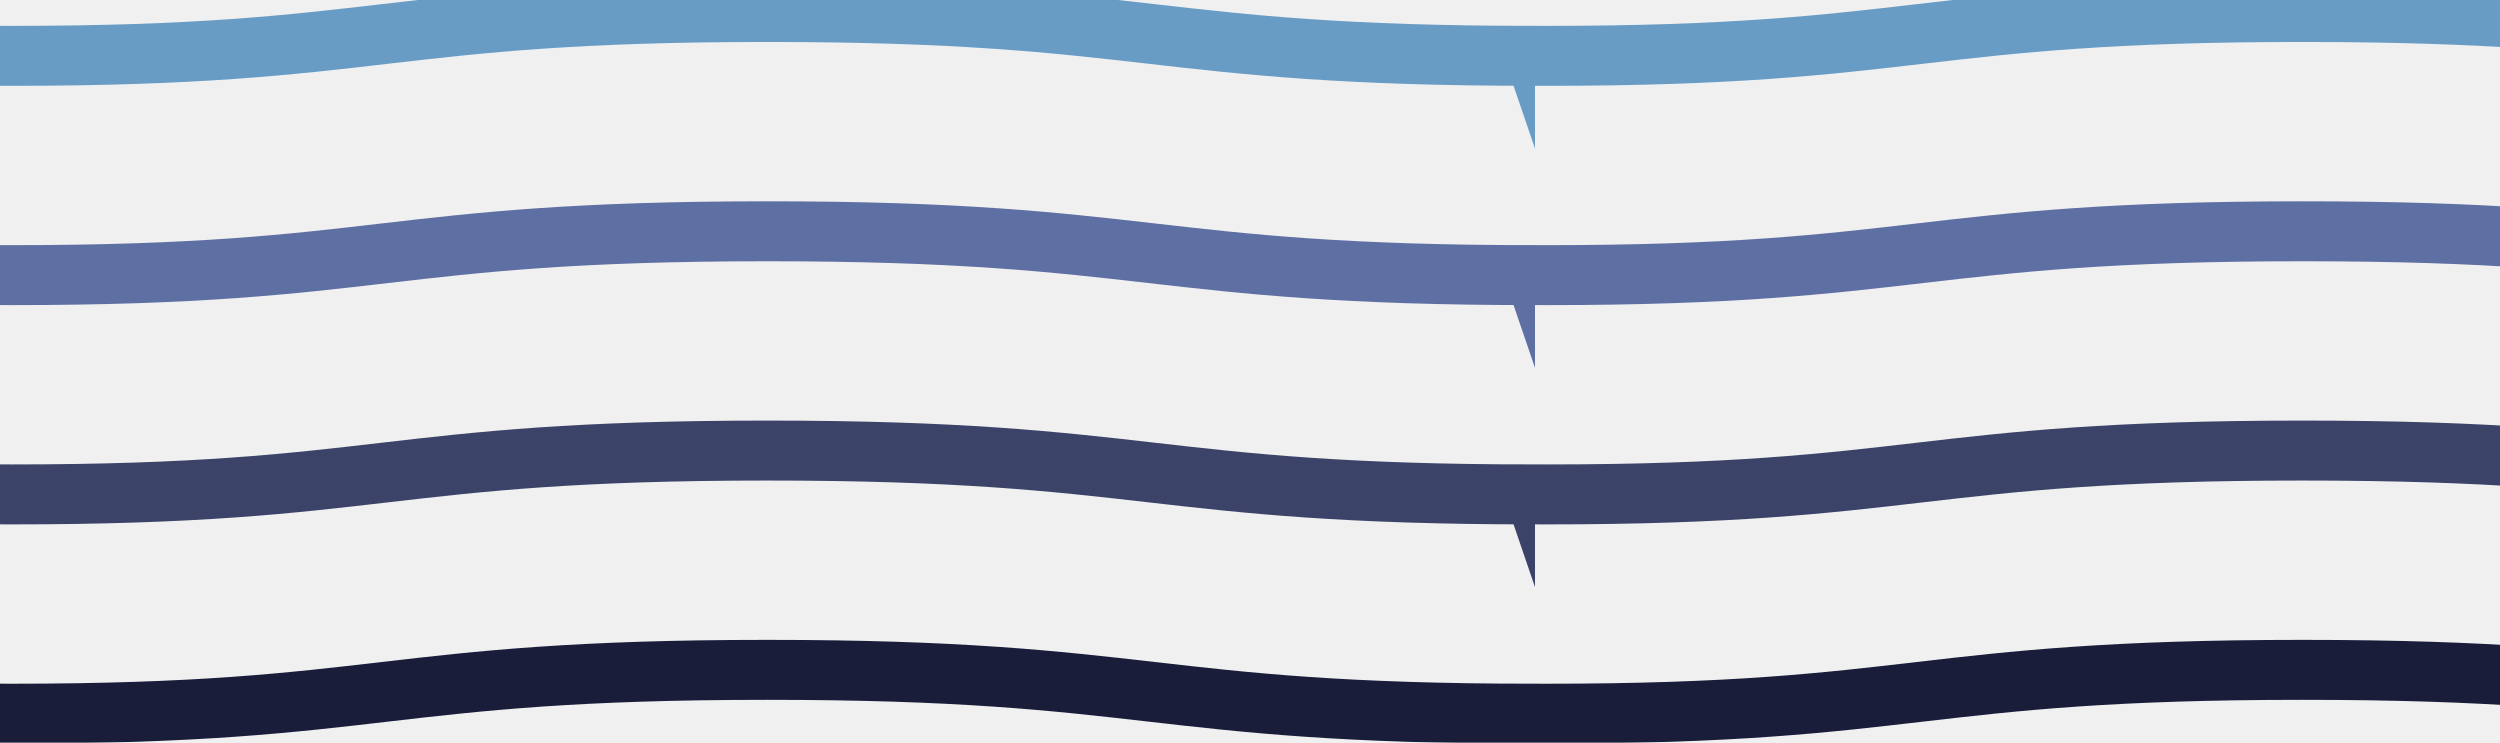
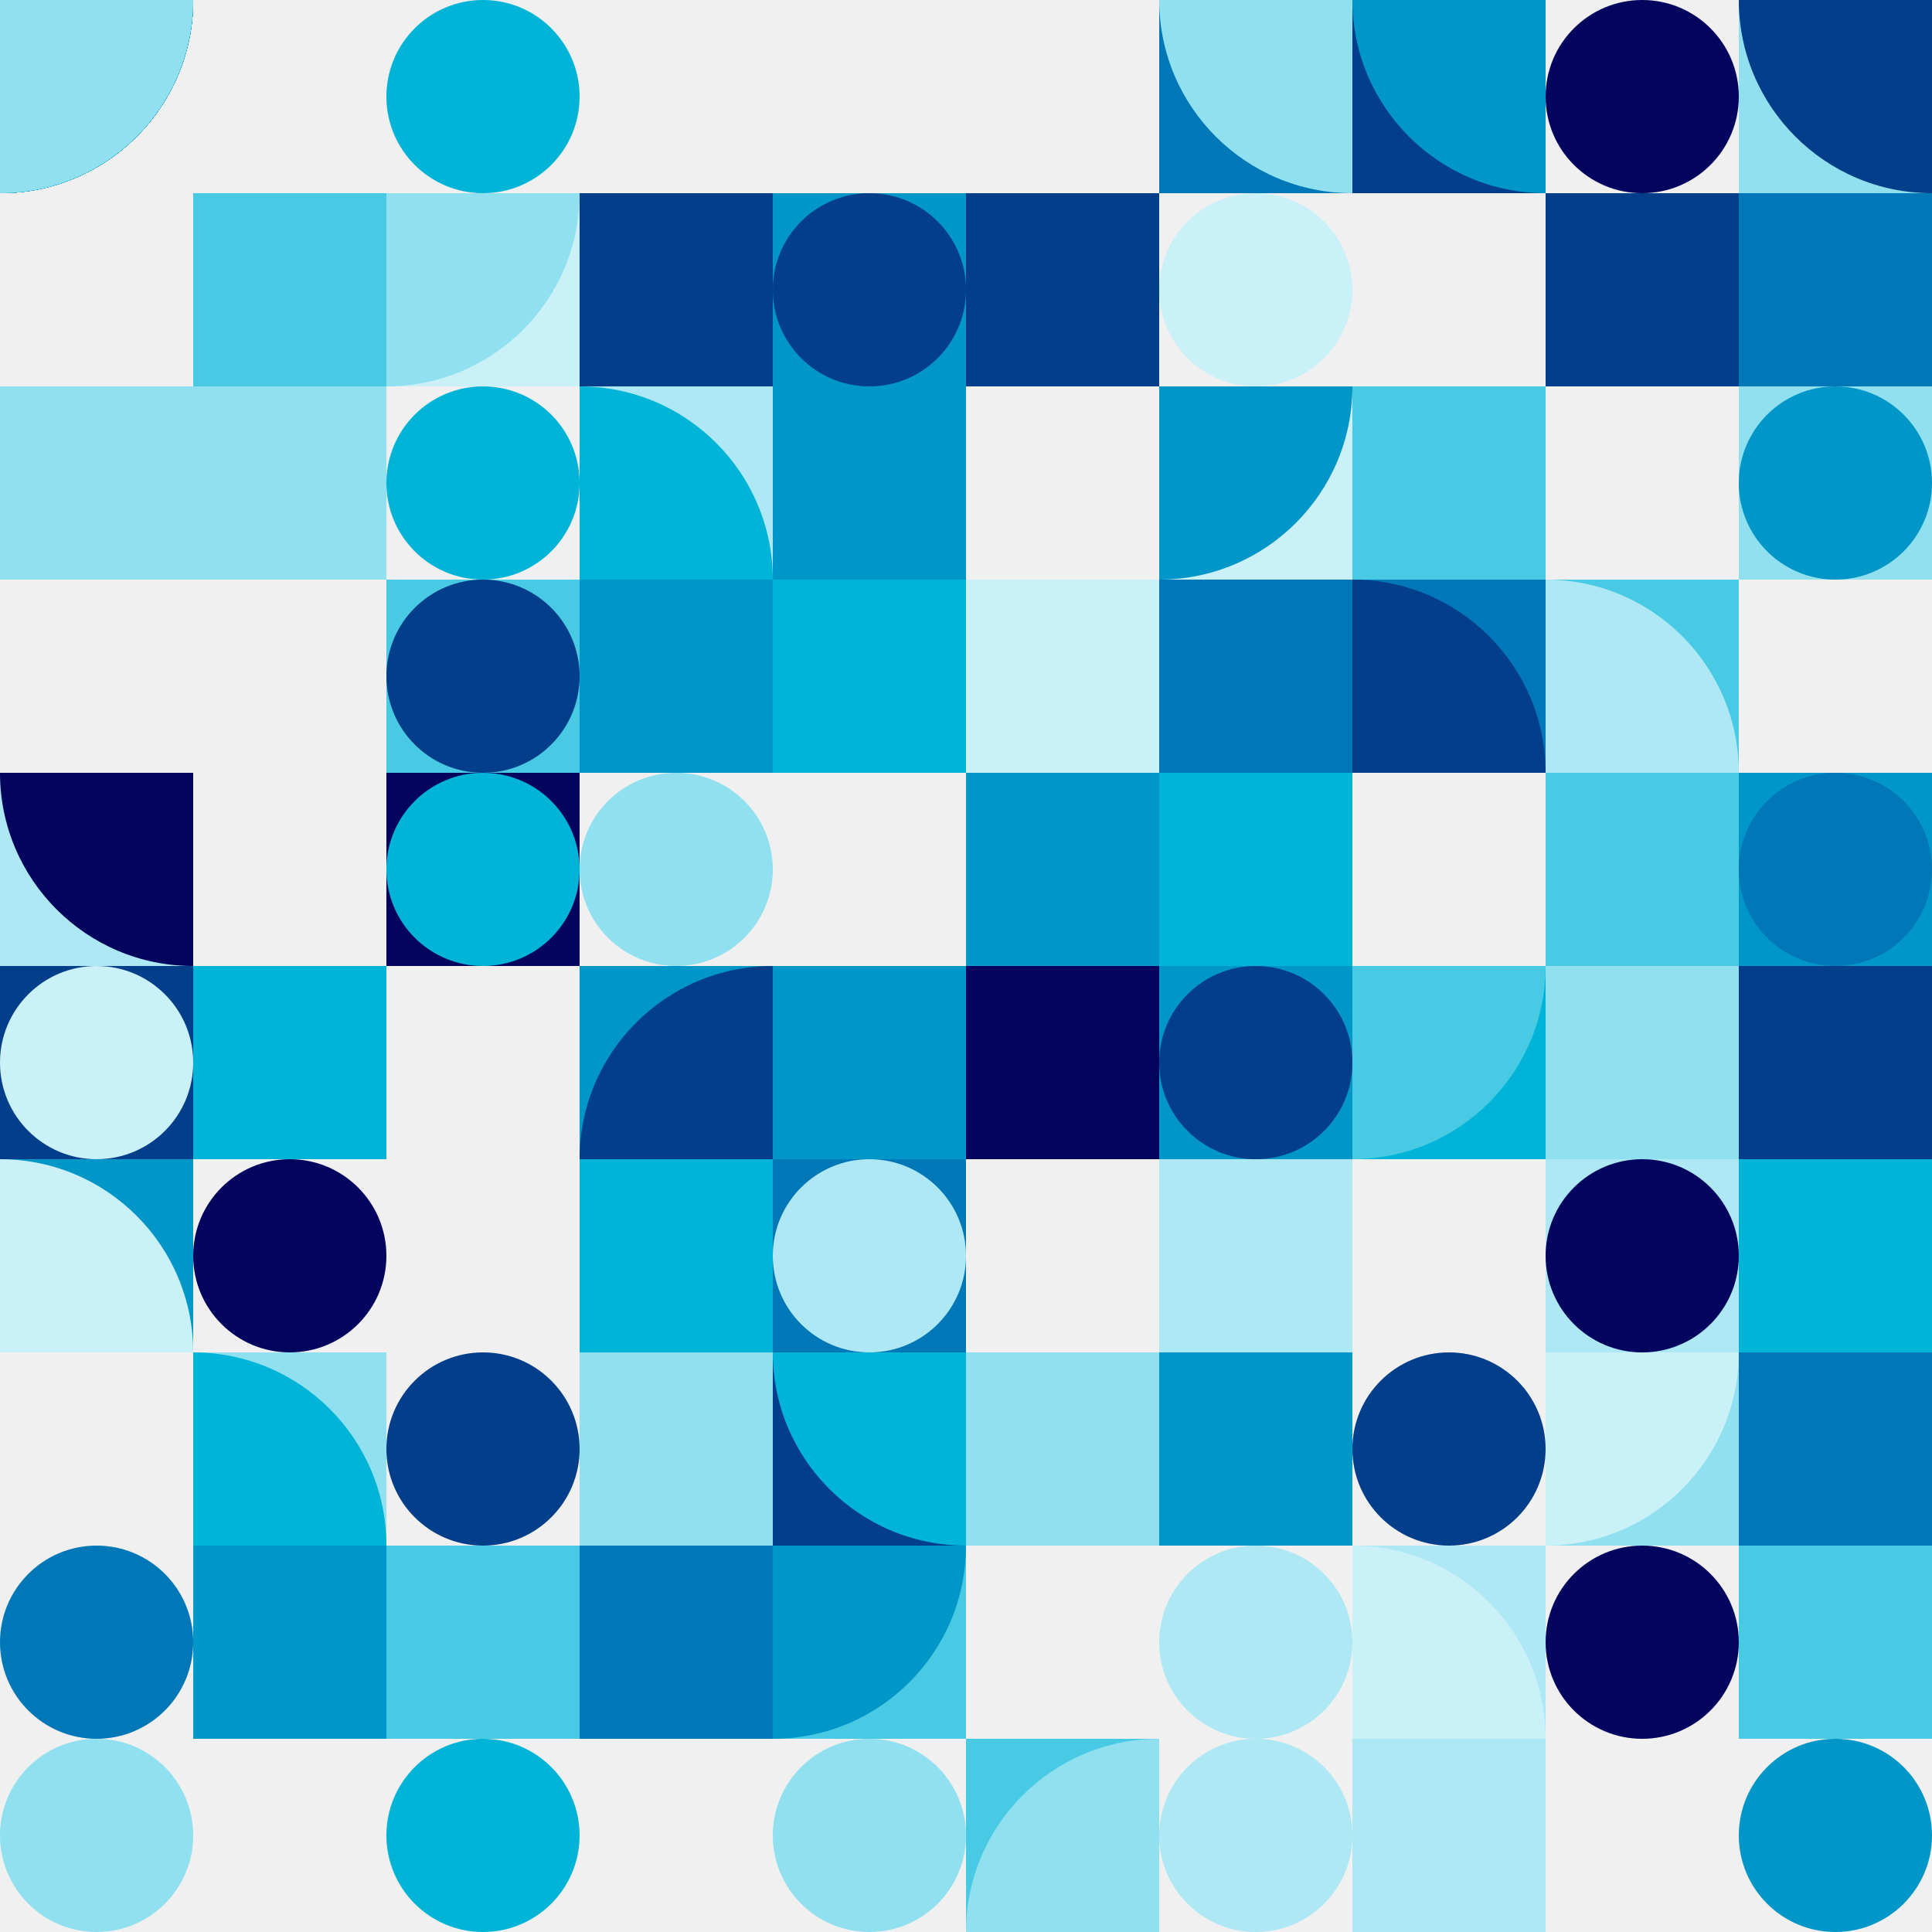
- <svg xmlns="http://www.w3.org/2000/svg" style="margin:auto;background:rgba(NaN, NaN, NaN, 0);display:block;z-index:1;position:relative" width="1084" height="322" preserveAspectRatio="xMidYMid" viewBox="0 0 1084 322">
-   <defs>
-     <pattern id="pid-0.1520523902861448" x="0" y="0" width="665.6" height="665.6" patternUnits="userSpaceOnUse">
-       <g transform="scale(2.6)">
-         <path d="M -256 9.314 C -192 9.314 -192 2 -128 2 C -64 2 -64 9.314 2 9.314 C 64 9.314 64 2 128 2 C 192 2 192 9.314 256 9.314 L 384 384 L -384 384 L -384 9.314 Z" fill="none" stroke="#93dbe9" stroke-width="10" transform="translate(0 -36.57143)">
-           <animateTransform attributeName="transform" type="translate" values="256 -36.571;0 -36.571;256 -36.571" keyTimes="0;0.5;1" dur="20s" repeatCount="indefinite" calcMode="spline" begin="0s" keySplines="0.5 0 0.5 1;0.5 0 0.5 1" />
-         </path>
-         <path d="M -256 9.314 C -192 9.314 -192 2 -128 2 C -64 2 -64 9.314 2 9.314 C 64 9.314 64 2 128 2 C 192 2 192 9.314 256 9.314 L 384 384 L -384 384 L -384 9.314 Z" fill="none" stroke="#689cc5" stroke-width="10" transform="translate(0 0)">
-           <animateTransform attributeName="transform" type="translate" values="0 0;256 0;0 0" keyTimes="0;0.5;1" dur="20s" repeatCount="indefinite" calcMode="spline" begin="-1.429s" keySplines="0.5 0 0.5 1;0.5 0 0.5 1" />
-         </path>
-         <path d="M -256 9.314 C -192 9.314 -192 2 -128 2 C -64 2 -64 9.314 2 9.314 C 64 9.314 64 2 128 2 C 192 2 192 9.314 256 9.314 L 384 384 L -384 384 L -384 9.314 Z" fill="none" stroke="#5e6fa3" stroke-width="10" transform="translate(0 36.57143)">
-           <animateTransform attributeName="transform" type="translate" values="256 36.571;0 36.571;256 36.571" keyTimes="0;0.5;1" dur="20s" repeatCount="indefinite" calcMode="spline" begin="-2.857s" keySplines="0.5 0 0.5 1;0.5 0 0.5 1" />
-         </path>
-         <path d="M -256 9.314 C -192 9.314 -192 2 -128 2 C -64 2 -64 9.314 2 9.314 C 64 9.314 64 2 128 2 C 192 2 192 9.314 256 9.314 L 384 384 L -384 384 L -384 9.314 Z" fill="none" stroke="#3b4368" stroke-width="10" transform="translate(0 73.14286)">
-           <animateTransform attributeName="transform" type="translate" values="0 73.143;256 73.143;0 73.143" keyTimes="0;0.5;1" dur="20s" repeatCount="indefinite" calcMode="spline" begin="-4.286s" keySplines="0.5 0 0.5 1;0.5 0 0.5 1" />
-         </path>
-         <path d="M -256 9.314 C -192 9.314 -192 2 -128 2 C -64 2 -64 9.314 2 9.314 C 64 9.314 64 2 128 2 C 192 2 192 9.314 256 9.314 L 384 384 L -384 384 L -384 9.314 Z" fill="none" stroke="#191d3a" stroke-width="10" transform="translate(0 109.7143)">
-           <animateTransform attributeName="transform" type="translate" values="256 109.714;0 109.714;256 109.714" keyTimes="0;0.5;1" dur="20s" repeatCount="indefinite" calcMode="spline" begin="-5.714s" keySplines="0.5 0 0.5 1;0.5 0 0.5 1" />
-         </path>
-         <path d="M -256 9.314 C -192 9.314 -192 2 -128 2 C -64 2 -64 9.314 2 9.314 C 64 9.314 64 2 128 2 C 192 2 192 9.314 256 9.314 L 384 384 L -384 384 L -384 9.314 Z" fill="none" stroke="#d9dbee" stroke-width="10" transform="translate(0 146.2857)">
-           <animateTransform attributeName="transform" type="translate" values="0 146.286;256 146.286;0 146.286" keyTimes="0;0.5;1" dur="20s" repeatCount="indefinite" calcMode="spline" begin="-7.143s" keySplines="0.5 0 0.5 1;0.5 0 0.5 1" />
-         </path>
-         <path d="M -256 9.314 C -192 9.314 -192 2 -128 2 C -64 2 -64 9.314 2 9.314 C 64 9.314 64 2 128 2 C 192 2 192 9.314 256 9.314 L 384 384 L -384 384 L -384 9.314 Z" fill="none" stroke="#b3b7e2" stroke-width="10" transform="translate(0 182.8571)">
-           <animateTransform attributeName="transform" type="translate" values="256 182.857;0 182.857;256 182.857" keyTimes="0;0.5;1" dur="20s" repeatCount="indefinite" calcMode="spline" begin="-8.571s" keySplines="0.5 0 0.5 1;0.5 0 0.5 1" />
-         </path>
-         <path d="M -256 9.314 C -192 9.314 -192 2 -128 2 C -64 2 -64 9.314 2 9.314 C 64 9.314 64 2 128 2 C 192 2 192 9.314 256 9.314 L 384 384 L -384 384 L -384 9.314 Z" fill="none" stroke="#93dbe9" stroke-width="10" transform="translate(0 219.4286)">
-           <animateTransform attributeName="transform" type="translate" values="0 219.429;256 219.429;0 219.429" keyTimes="0;0.5;1" dur="20s" repeatCount="indefinite" calcMode="spline" begin="0s" keySplines="0.5 0 0.5 1;0.5 0 0.5 1" />
-         </path>
-       </g>
-     </pattern>
-   </defs>
-   <rect x="0" y="0" width="1084" height="322" fill="url(#pid-0.1520523902861448)" />
+ <svg xmlns="http://www.w3.org/2000/svg" id="canvas" height="100%" version="1.1" viewBox="0 0 600 600">
+   <rect width="600" height="600" fill="transparent" />
+   <mask id="mask" mask-type="alpha" maskUnits="userSpaceOnUse">
+     <rect transform="translate(0, 0)" width="600" height="600" fill="white" />
+   </mask>
+   <svg>
+     <path transform="translate(0, 0 translate(30,30) rotate(180) translate(-30,-30)" d="M0 60C33.137 60 60 33.137 60 5.24537e-06L5.24537e-06 0L0 60Z" fill="#03045e" />
+   </svg>
+   <svg>
+     <path transform="translate(0, 3600 translate(30,30) rotate(270) translate(-30,-30)" d="M0 60C33.137 60 60 33.137 60 5.24537e-06L5.24537e-06 0L0 60Z" fill="#90e0ef" />
+   </svg>
+   <svg>
+     <path transform="     translate(0, 120)     " d="M0 0h60v60H0z" fill="     #90e0ef" />
+   </svg>
+   <svg>
+     <path transform="translate(0, 10800 translate(30,30) rotate(270) translate(-30,-30)" d="M0 60C33.137 60 60 33.137 60 5.24537e-06L5.24537e-06 0L0 60Z" fill="#00b4d8" />
+   </svg>
+   <svg>
+     <path transform="translate(0,240) translate(30,30) rotate(270) translate(-30,-30)" fill="#ade8f4" d="M60 0v60H0V0z" />
+     <path transform="translate(0,240) translate(30,30) rotate(270) translate(-30,-30)" fill="#03045e" d="M60 0v60H0C0 26.863 26.863 0 60 0z" />
+   </svg>
+   <svg>
+     <path transform="translate(0, 300) translate(30,30) rotate(180) translate(-30,-30)" fill="#023e8a" d="M0 0h60v60H0z" />
+     <circle cx="30" cy="30" r="30" transform="translate(0, 300) translate(30,30) rotate(180) translate(-30,-30)" fill="#caf0f8" />
+   </svg>
+   <svg>
+     <path transform="translate(0,360) translate(30,30) rotate(90) translate(-30,-30)" fill="#0096c7" d="M60 0v60H0V0z" />
+     <path transform="translate(0,360) translate(30,30) rotate(90) translate(-30,-30)" fill="#caf0f8" d="M60 0v60H0C0 26.863 26.863 0 60 0z" />
+   </svg>
+   <svg>
+     <path transform="translate(0, 25200 translate(30,30) rotate(270) translate(-30,-30)" d="M0 60C33.137 60 60 33.137 60 5.24537e-06L5.24537e-06 0L0 60Z" fill="#00b4d8" />
+   </svg>
+   <svg>
+     <circle cx="30" cy="30" r="30" transform="     translate(0, 480)     " fill="     #0077b6     " />
+   </svg>
+   <svg>
+     <circle cx="30" cy="30" r="30" transform="     translate(0, 540)     " fill="     #90e0ef     " />
+   </svg>
+   <svg>
+     <path transform="translate(3600, 0 translate(30,30) rotate(0) translate(-30,-30)" d="M0 60C33.137 60 60 33.137 60 5.24537e-06L5.24537e-06 0L0 60Z" fill="#ade8f4" />
+   </svg>
+   <svg>
+     <path transform="     translate(60, 60)     " d="M0 0h60v60H0z" fill="     #48cae4" />
+   </svg>
+   <svg>
+     <path transform="     translate(60, 120)     " d="M0 0h60v60H0z" fill="     #90e0ef" />
+   </svg>
+   <svg>
+     <path transform="translate(3600, 10800 translate(30,30) rotate(0) translate(-30,-30)" d="M0 60C33.137 60 60 33.137 60 5.24537e-06L5.24537e-06 0L0 60Z" fill="#023e8a" />
+   </svg>
+   <svg>
+     <path transform="translate(3600, 14400 translate(30,30) rotate(180) translate(-30,-30)" d="M0 60C33.137 60 60 33.137 60 5.24537e-06L5.24537e-06 0L0 60Z" fill="#03045e" />
+   </svg>
+   <svg>
+     <path transform="     translate(60, 300)     " d="M0 0h60v60H0z" fill="     #00b4d8" />
+   </svg>
+   <svg>
+     <circle cx="30" cy="30" r="30" transform="     translate(60, 360)     " fill="     #03045e     " />
+   </svg>
+   <svg>
+     <path transform="translate(60,420) translate(30,30) rotate(90) translate(-30,-30)" fill="#90e0ef" d="M60 0v60H0V0z" />
+     <path transform="translate(60,420) translate(30,30) rotate(90) translate(-30,-30)" fill="#00b4d8" d="M60 0v60H0C0 26.863 26.863 0 60 0z" />
+   </svg>
+   <svg>
+     <path transform="translate(60,480) translate(30,30) rotate(90) translate(-30,-30)" fill="#0096c7" d="M60 0v60H0V0z" />
+     <path transform="translate(60,480) translate(30,30) rotate(90) translate(-30,-30)" fill="#0096c7" d="M60 0v60H0C0 26.863 26.863 0 60 0z" />
+   </svg>
+   <svg>
+     <path transform="translate(3600, 32400 translate(30,30) rotate(180) translate(-30,-30)" d="M0 60C33.137 60 60 33.137 60 5.24537e-06L5.24537e-06 0L0 60Z" fill="#03045e" />
+   </svg>
+   <svg>
+     <circle cx="30" cy="30" r="30" transform="     translate(120, 0)     " fill="     #00b4d8     " />
+   </svg>
+   <svg>
+     <path transform="translate(120,60) translate(30,30) rotate(180) translate(-30,-30)" fill="#caf0f8" d="M60 0v60H0V0z" />
+     <path transform="translate(120,60) translate(30,30) rotate(180) translate(-30,-30)" fill="#90e0ef" d="M60 0v60H0C0 26.863 26.863 0 60 0z" />
+   </svg>
+   <svg>
+     <circle cx="30" cy="30" r="30" transform="     translate(120, 120)     " fill="     #00b4d8     " />
+   </svg>
+   <svg>
+     <path transform="translate(120, 180) translate(30,30) rotate(180) translate(-30,-30)" fill="#48cae4" d="M0 0h60v60H0z" />
+     <circle cx="30" cy="30" r="30" transform="translate(120, 180) translate(30,30) rotate(180) translate(-30,-30)" fill="#023e8a" />
+   </svg>
+   <svg>
+     <path transform="translate(120, 240) translate(30,30) rotate(180) translate(-30,-30)" fill="#03045e" d="M0 0h60v60H0z" />
+     <circle cx="30" cy="30" r="30" transform="translate(120, 240) translate(30,30) rotate(180) translate(-30,-30)" fill="#00b4d8" />
+   </svg>
+   <svg>
+     <path transform="translate(7200, 18000 translate(30,30) rotate(270) translate(-30,-30)" d="M0 60C33.137 60 60 33.137 60 5.24537e-06L5.24537e-06 0L0 60Z" fill="#90e0ef" />
+   </svg>
+   <svg>
+     <path transform="translate(7200, 21600 translate(30,30) rotate(90) translate(-30,-30)" d="M0 60C33.137 60 60 33.137 60 5.24537e-06L5.24537e-06 0L0 60Z" fill="#023e8a" />
+   </svg>
+   <svg>
+     <circle cx="30" cy="30" r="30" transform="     translate(120, 420)     " fill="     #023e8a     " />
+   </svg>
+   <svg>
+     <path transform="     translate(120, 480)     " d="M0 0h60v60H0z" fill="     #48cae4" />
+   </svg>
+   <svg>
+     <circle cx="30" cy="30" r="30" transform="     translate(120, 540)     " fill="     #00b4d8     " />
+   </svg>
+   <svg>
+     <path transform="translate(10800, 0 translate(30,30) rotate(0) translate(-30,-30)" d="M0 60C33.137 60 60 33.137 60 5.24537e-06L5.24537e-06 0L0 60Z" fill="#00b4d8" />
+   </svg>
+   <svg>
+     <path transform="     translate(180, 60)     " d="M0 0h60v60H0z" fill="     #023e8a" />
+   </svg>
+   <svg>
+     <path transform="translate(180,120) translate(30,30) rotate(90) translate(-30,-30)" fill="#ade8f4" d="M60 0v60H0V0z" />
+     <path transform="translate(180,120) translate(30,30) rotate(90) translate(-30,-30)" fill="#00b4d8" d="M60 0v60H0C0 26.863 26.863 0 60 0z" />
+   </svg>
+   <svg>
+     <path transform="     translate(180, 180)     " d="M0 0h60v60H0z" fill="     #0096c7" />
+   </svg>
+   <svg>
+     <circle cx="30" cy="30" r="30" transform="     translate(180, 240)     " fill="     #90e0ef     " />
+   </svg>
+   <svg>
+     <path transform="translate(180,300) translate(30,30) rotate(0) translate(-30,-30)" fill="#0096c7" d="M60 0v60H0V0z" />
+     <path transform="translate(180,300) translate(30,30) rotate(0) translate(-30,-30)" fill="#023e8a" d="M60 0v60H0C0 26.863 26.863 0 60 0z" />
+   </svg>
+   <svg>
+     <path transform="     translate(180, 360)     " d="M0 0h60v60H0z" fill="     #00b4d8" />
+   </svg>
+   <svg>
+     <path transform="     translate(180, 420)     " d="M0 0h60v60H0z" fill="     #90e0ef" />
+   </svg>
+   <svg>
+     <path transform="     translate(180, 480)     " d="M0 0h60v60H0z" fill="     #0077b6" />
+   </svg>
+   <svg>
+     <path transform="translate(10800, 32400 translate(30,30) rotate(0) translate(-30,-30)" d="M0 60C33.137 60 60 33.137 60 5.24537e-06L5.24537e-06 0L0 60Z" fill="#ade8f4" />
+   </svg>
+   <svg>
+     <path transform="translate(14400, 0 translate(30,30) rotate(180) translate(-30,-30)" d="M0 60C33.137 60 60 33.137 60 5.24537e-06L5.24537e-06 0L0 60Z" fill="#0077b6" />
+   </svg>
+   <svg>
+     <path transform="translate(240, 60) translate(30,30) rotate(180) translate(-30,-30)" fill="#0096c7" d="M0 0h60v60H0z" />
+     <circle cx="30" cy="30" r="30" transform="translate(240, 60) translate(30,30) rotate(180) translate(-30,-30)" fill="#023e8a" />
+   </svg>
+   <svg>
+     <path transform="     translate(240, 120)     " d="M0 0h60v60H0z" fill="     #0096c7" />
+   </svg>
+   <svg>
+     <path transform="     translate(240, 180)     " d="M0 0h60v60H0z" fill="     #00b4d8" />
+   </svg>
+   <svg>
+     <path transform="translate(14400, 14400 translate(30,30) rotate(0) translate(-30,-30)" d="M0 60C33.137 60 60 33.137 60 5.24537e-06L5.24537e-06 0L0 60Z" fill="#caf0f8" />
+   </svg>
+   <svg>
+     <path transform="     translate(240, 300)     " d="M0 0h60v60H0z" fill="     #0096c7" />
+   </svg>
+   <svg>
+     <path transform="translate(240, 360) translate(30,30) rotate(270) translate(-30,-30)" fill="#0077b6" d="M0 0h60v60H0z" />
+     <circle cx="30" cy="30" r="30" transform="translate(240, 360) translate(30,30) rotate(270) translate(-30,-30)" fill="#ade8f4" />
+   </svg>
+   <svg>
+     <path transform="translate(240,420) translate(30,30) rotate(270) translate(-30,-30)" fill="#023e8a" d="M60 0v60H0V0z" />
+     <path transform="translate(240,420) translate(30,30) rotate(270) translate(-30,-30)" fill="#00b4d8" d="M60 0v60H0C0 26.863 26.863 0 60 0z" />
+   </svg>
+   <svg>
+     <path transform="translate(240,480) translate(30,30) rotate(180) translate(-30,-30)" fill="#48cae4" d="M60 0v60H0V0z" />
+     <path transform="translate(240,480) translate(30,30) rotate(180) translate(-30,-30)" fill="#0096c7" d="M60 0v60H0C0 26.863 26.863 0 60 0z" />
+   </svg>
+   <svg>
+     <circle cx="30" cy="30" r="30" transform="     translate(240, 540)     " fill="     #90e0ef     " />
+   </svg>
+   <svg>
+     <path transform="translate(18000, 0 translate(30,30) rotate(270) translate(-30,-30)" d="M0 60C33.137 60 60 33.137 60 5.24537e-06L5.24537e-06 0L0 60Z" fill="#0077b6" />
+   </svg>
+   <svg>
+     <path transform="     translate(300, 60)     " d="M0 0h60v60H0z" fill="     #023e8a" />
+   </svg>
+   <svg>
+     <path transform="translate(18000, 7200 translate(30,30) rotate(90) translate(-30,-30)" d="M0 60C33.137 60 60 33.137 60 5.24537e-06L5.24537e-06 0L0 60Z" fill="#ade8f4" />
+   </svg>
+   <svg>
+     <path transform="     translate(300, 180)     " d="M0 0h60v60H0z" fill="     #caf0f8" />
+   </svg>
+   <svg>
+     <path transform="translate(300,240) translate(30,30) rotate(270) translate(-30,-30)" fill="#0096c7" d="M60 0v60H0V0z" />
+     <path transform="translate(300,240) translate(30,30) rotate(270) translate(-30,-30)" fill="#0096c7" d="M60 0v60H0C0 26.863 26.863 0 60 0z" />
+   </svg>
+   <svg>
+     <path transform="     translate(300, 300)     " d="M0 0h60v60H0z" fill="     #03045e" />
+   </svg>
+   <svg>
+     <path transform="translate(18000, 21600 translate(30,30) rotate(0) translate(-30,-30)" d="M0 60C33.137 60 60 33.137 60 5.24537e-06L5.24537e-06 0L0 60Z" fill="#48cae4" />
+   </svg>
+   <svg>
+     <path transform="     translate(300, 420)     " d="M0 0h60v60H0z" fill="     #90e0ef" />
+   </svg>
+   <svg>
+     <path transform="translate(18000, 28800 translate(30,30) rotate(90) translate(-30,-30)" d="M0 60C33.137 60 60 33.137 60 5.24537e-06L5.24537e-06 0L0 60Z" fill="#023e8a" />
+   </svg>
+   <svg>
+     <path transform="translate(300,540) translate(30,30) rotate(0) translate(-30,-30)" fill="#48cae4" d="M60 0v60H0V0z" />
+     <path transform="translate(300,540) translate(30,30) rotate(0) translate(-30,-30)" fill="#90e0ef" d="M60 0v60H0C0 26.863 26.863 0 60 0z" />
+   </svg>
+   <svg>
+     <path transform="translate(360,0) translate(30,30) rotate(270) translate(-30,-30)" fill="#0077b6" d="M60 0v60H0V0z" />
+     <path transform="translate(360,0) translate(30,30) rotate(270) translate(-30,-30)" fill="#90e0ef" d="M60 0v60H0C0 26.863 26.863 0 60 0z" />
+   </svg>
+   <svg>
+     <circle cx="30" cy="30" r="30" transform="     translate(360, 60)     " fill="     #caf0f8     " />
+   </svg>
+   <svg>
+     <path transform="translate(360,120) translate(30,30) rotate(180) translate(-30,-30)" fill="#caf0f8" d="M60 0v60H0V0z" />
+     <path transform="translate(360,120) translate(30,30) rotate(180) translate(-30,-30)" fill="#0096c7" d="M60 0v60H0C0 26.863 26.863 0 60 0z" />
+   </svg>
+   <svg>
+     <path transform="     translate(360, 180)     " d="M0 0h60v60H0z" fill="     #0077b6" />
+   </svg>
+   <svg>
+     <path transform="translate(360,240) translate(30,30) rotate(270) translate(-30,-30)" fill="#00b4d8" d="M60 0v60H0V0z" />
+     <path transform="translate(360,240) translate(30,30) rotate(270) translate(-30,-30)" fill="#00b4d8" d="M60 0v60H0C0 26.863 26.863 0 60 0z" />
+   </svg>
+   <svg>
+     <path transform="translate(360, 300) translate(30,30) rotate(180) translate(-30,-30)" fill="#0096c7" d="M0 0h60v60H0z" />
+     <circle cx="30" cy="30" r="30" transform="translate(360, 300) translate(30,30) rotate(180) translate(-30,-30)" fill="#023e8a" />
+   </svg>
+   <svg>
+     <path transform="     translate(360, 360)     " d="M0 0h60v60H0z" fill="     #ade8f4" />
+   </svg>
+   <svg>
+     <path transform="translate(360,420) translate(30,30) rotate(90) translate(-30,-30)" fill="#0096c7" d="M60 0v60H0V0z" />
+     <path transform="translate(360,420) translate(30,30) rotate(90) translate(-30,-30)" fill="#0096c7" d="M60 0v60H0C0 26.863 26.863 0 60 0z" />
+   </svg>
+   <svg>
+     <circle cx="30" cy="30" r="30" transform="     translate(360, 480)     " fill="     #ade8f4     " />
+   </svg>
+   <svg>
+     <circle cx="30" cy="30" r="30" transform="     translate(360, 540)     " fill="     #ade8f4     " />
+   </svg>
+   <svg>
+     <path transform="translate(420,0) translate(30,30) rotate(270) translate(-30,-30)" fill="#023e8a" d="M60 0v60H0V0z" />
+     <path transform="translate(420,0) translate(30,30) rotate(270) translate(-30,-30)" fill="#0096c7" d="M60 0v60H0C0 26.863 26.863 0 60 0z" />
+   </svg>
+   <svg>
+     <path transform="translate(25200, 3600 translate(30,30) rotate(0) translate(-30,-30)" d="M0 60C33.137 60 60 33.137 60 5.24537e-06L5.24537e-06 0L0 60Z" fill="#0096c7" />
+   </svg>
+   <svg>
+     <path transform="     translate(420, 120)     " d="M0 0h60v60H0z" fill="     #48cae4" />
+   </svg>
+   <svg>
+     <path transform="translate(420,180) translate(30,30) rotate(90) translate(-30,-30)" fill="#0077b6" d="M60 0v60H0V0z" />
+     <path transform="translate(420,180) translate(30,30) rotate(90) translate(-30,-30)" fill="#023e8a" d="M60 0v60H0C0 26.863 26.863 0 60 0z" />
+   </svg>
+   <svg>
+     <path transform="translate(25200, 14400 translate(30,30) rotate(270) translate(-30,-30)" d="M0 60C33.137 60 60 33.137 60 5.24537e-06L5.24537e-06 0L0 60Z" fill="#48cae4" />
+   </svg>
+   <svg>
+     <path transform="translate(420,300) translate(30,30) rotate(180) translate(-30,-30)" fill="#00b4d8" d="M60 0v60H0V0z" />
+     <path transform="translate(420,300) translate(30,30) rotate(180) translate(-30,-30)" fill="#48cae4" d="M60 0v60H0C0 26.863 26.863 0 60 0z" />
+   </svg>
+   <svg>
+     <path transform="translate(25200, 21600 translate(30,30) rotate(180) translate(-30,-30)" d="M0 60C33.137 60 60 33.137 60 5.24537e-06L5.24537e-06 0L0 60Z" fill="#023e8a" />
+   </svg>
+   <svg>
+     <circle cx="30" cy="30" r="30" transform="     translate(420, 420)     " fill="     #023e8a     " />
+   </svg>
+   <svg>
+     <path transform="translate(420,480) translate(30,30) rotate(90) translate(-30,-30)" fill="#ade8f4" d="M60 0v60H0V0z" />
+     <path transform="translate(420,480) translate(30,30) rotate(90) translate(-30,-30)" fill="#caf0f8" d="M60 0v60H0C0 26.863 26.863 0 60 0z" />
+   </svg>
+   <svg>
+     <path transform="     translate(420, 540)     " d="M0 0h60v60H0z" fill="     #ade8f4" />
+   </svg>
+   <svg>
+     <circle cx="30" cy="30" r="30" transform="     translate(480, 0)     " fill="     #03045e     " />
+   </svg>
+   <svg>
+     <path transform="     translate(480, 60)     " d="M0 0h60v60H0z" fill="     #023e8a" />
+   </svg>
+   <svg>
+     <path transform="translate(28800, 7200 translate(30,30) rotate(270) translate(-30,-30)" d="M0 60C33.137 60 60 33.137 60 5.24537e-06L5.24537e-06 0L0 60Z" fill="#00b4d8" />
+   </svg>
+   <svg>
+     <path transform="translate(480,180) translate(30,30) rotate(90) translate(-30,-30)" fill="#48cae4" d="M60 0v60H0V0z" />
+     <path transform="translate(480,180) translate(30,30) rotate(90) translate(-30,-30)" fill="#ade8f4" d="M60 0v60H0C0 26.863 26.863 0 60 0z" />
+   </svg>
+   <svg>
+     <path transform="     translate(480, 240)     " d="M0 0h60v60H0z" fill="     #48cae4" />
+   </svg>
+   <svg>
+     <path transform="     translate(480, 300)     " d="M0 0h60v60H0z" fill="     #90e0ef" />
+   </svg>
+   <svg>
+     <path transform="translate(480, 360) translate(30,30) rotate(270) translate(-30,-30)" fill="#ade8f4" d="M0 0h60v60H0z" />
+     <circle cx="30" cy="30" r="30" transform="translate(480, 360) translate(30,30) rotate(270) translate(-30,-30)" fill="#03045e" />
+   </svg>
+   <svg>
+     <path transform="translate(480,420) translate(30,30) rotate(180) translate(-30,-30)" fill="#90e0ef" d="M60 0v60H0V0z" />
+     <path transform="translate(480,420) translate(30,30) rotate(180) translate(-30,-30)" fill="#caf0f8" d="M60 0v60H0C0 26.863 26.863 0 60 0z" />
+   </svg>
+   <svg>
+     <circle cx="30" cy="30" r="30" transform="     translate(480, 480)     " fill="     #03045e     " />
+   </svg>
+   <svg>
+     <path transform="translate(28800, 32400 translate(30,30) rotate(90) translate(-30,-30)" d="M0 60C33.137 60 60 33.137 60 5.24537e-06L5.24537e-06 0L0 60Z" fill="#00b4d8" />
+   </svg>
+   <svg>
+     <path transform="translate(540,0) translate(30,30) rotate(270) translate(-30,-30)" fill="#90e0ef" d="M60 0v60H0V0z" />
+     <path transform="translate(540,0) translate(30,30) rotate(270) translate(-30,-30)" fill="#023e8a" d="M60 0v60H0C0 26.863 26.863 0 60 0z" />
+   </svg>
+   <svg>
+     <path transform="translate(540, 60) translate(30,30) rotate(270) translate(-30,-30)" fill="#0077b6" d="M0 0h60v60H0z" />
+     <circle cx="30" cy="30" r="30" transform="translate(540, 60) translate(30,30) rotate(270) translate(-30,-30)" fill="#0077b6" />
+   </svg>
+   <svg>
+     <path transform="translate(540, 120) translate(30,30) rotate(90) translate(-30,-30)" fill="#90e0ef" d="M0 0h60v60H0z" />
+     <circle cx="30" cy="30" r="30" transform="translate(540, 120) translate(30,30) rotate(90) translate(-30,-30)" fill="#0096c7" />
+   </svg>
+   <svg>
+     <path transform="translate(32400, 10800 translate(30,30) rotate(0) translate(-30,-30)" d="M0 60C33.137 60 60 33.137 60 5.24537e-06L5.24537e-06 0L0 60Z" fill="#90e0ef" />
+   </svg>
+   <svg>
+     <path transform="translate(540, 240) translate(30,30) rotate(90) translate(-30,-30)" fill="#0096c7" d="M0 0h60v60H0z" />
+     <circle cx="30" cy="30" r="30" transform="translate(540, 240) translate(30,30) rotate(90) translate(-30,-30)" fill="#0077b6" />
+   </svg>
+   <svg>
+     <path transform="     translate(540, 300)     " d="M0 0h60v60H0z" fill="     #023e8a" />
+   </svg>
+   <svg>
+     <path transform="translate(540, 360) translate(30,30) rotate(0) translate(-30,-30)" fill="#00b4d8" d="M0 0h60v60H0z" />
+     <circle cx="30" cy="30" r="30" transform="translate(540, 360) translate(30,30) rotate(0) translate(-30,-30)" fill="#00b4d8" />
+   </svg>
+   <svg>
+     <path transform="     translate(540, 420)     " d="M0 0h60v60H0z" fill="     #0077b6" />
+   </svg>
+   <svg>
+     <path transform="     translate(540, 480)     " d="M0 0h60v60H0z" fill="     #48cae4" />
+   </svg>
+   <svg>
+     <circle cx="30" cy="30" r="30" transform="     translate(540, 540)     " fill="     #0096c7     " />
+   </svg>
</svg>
